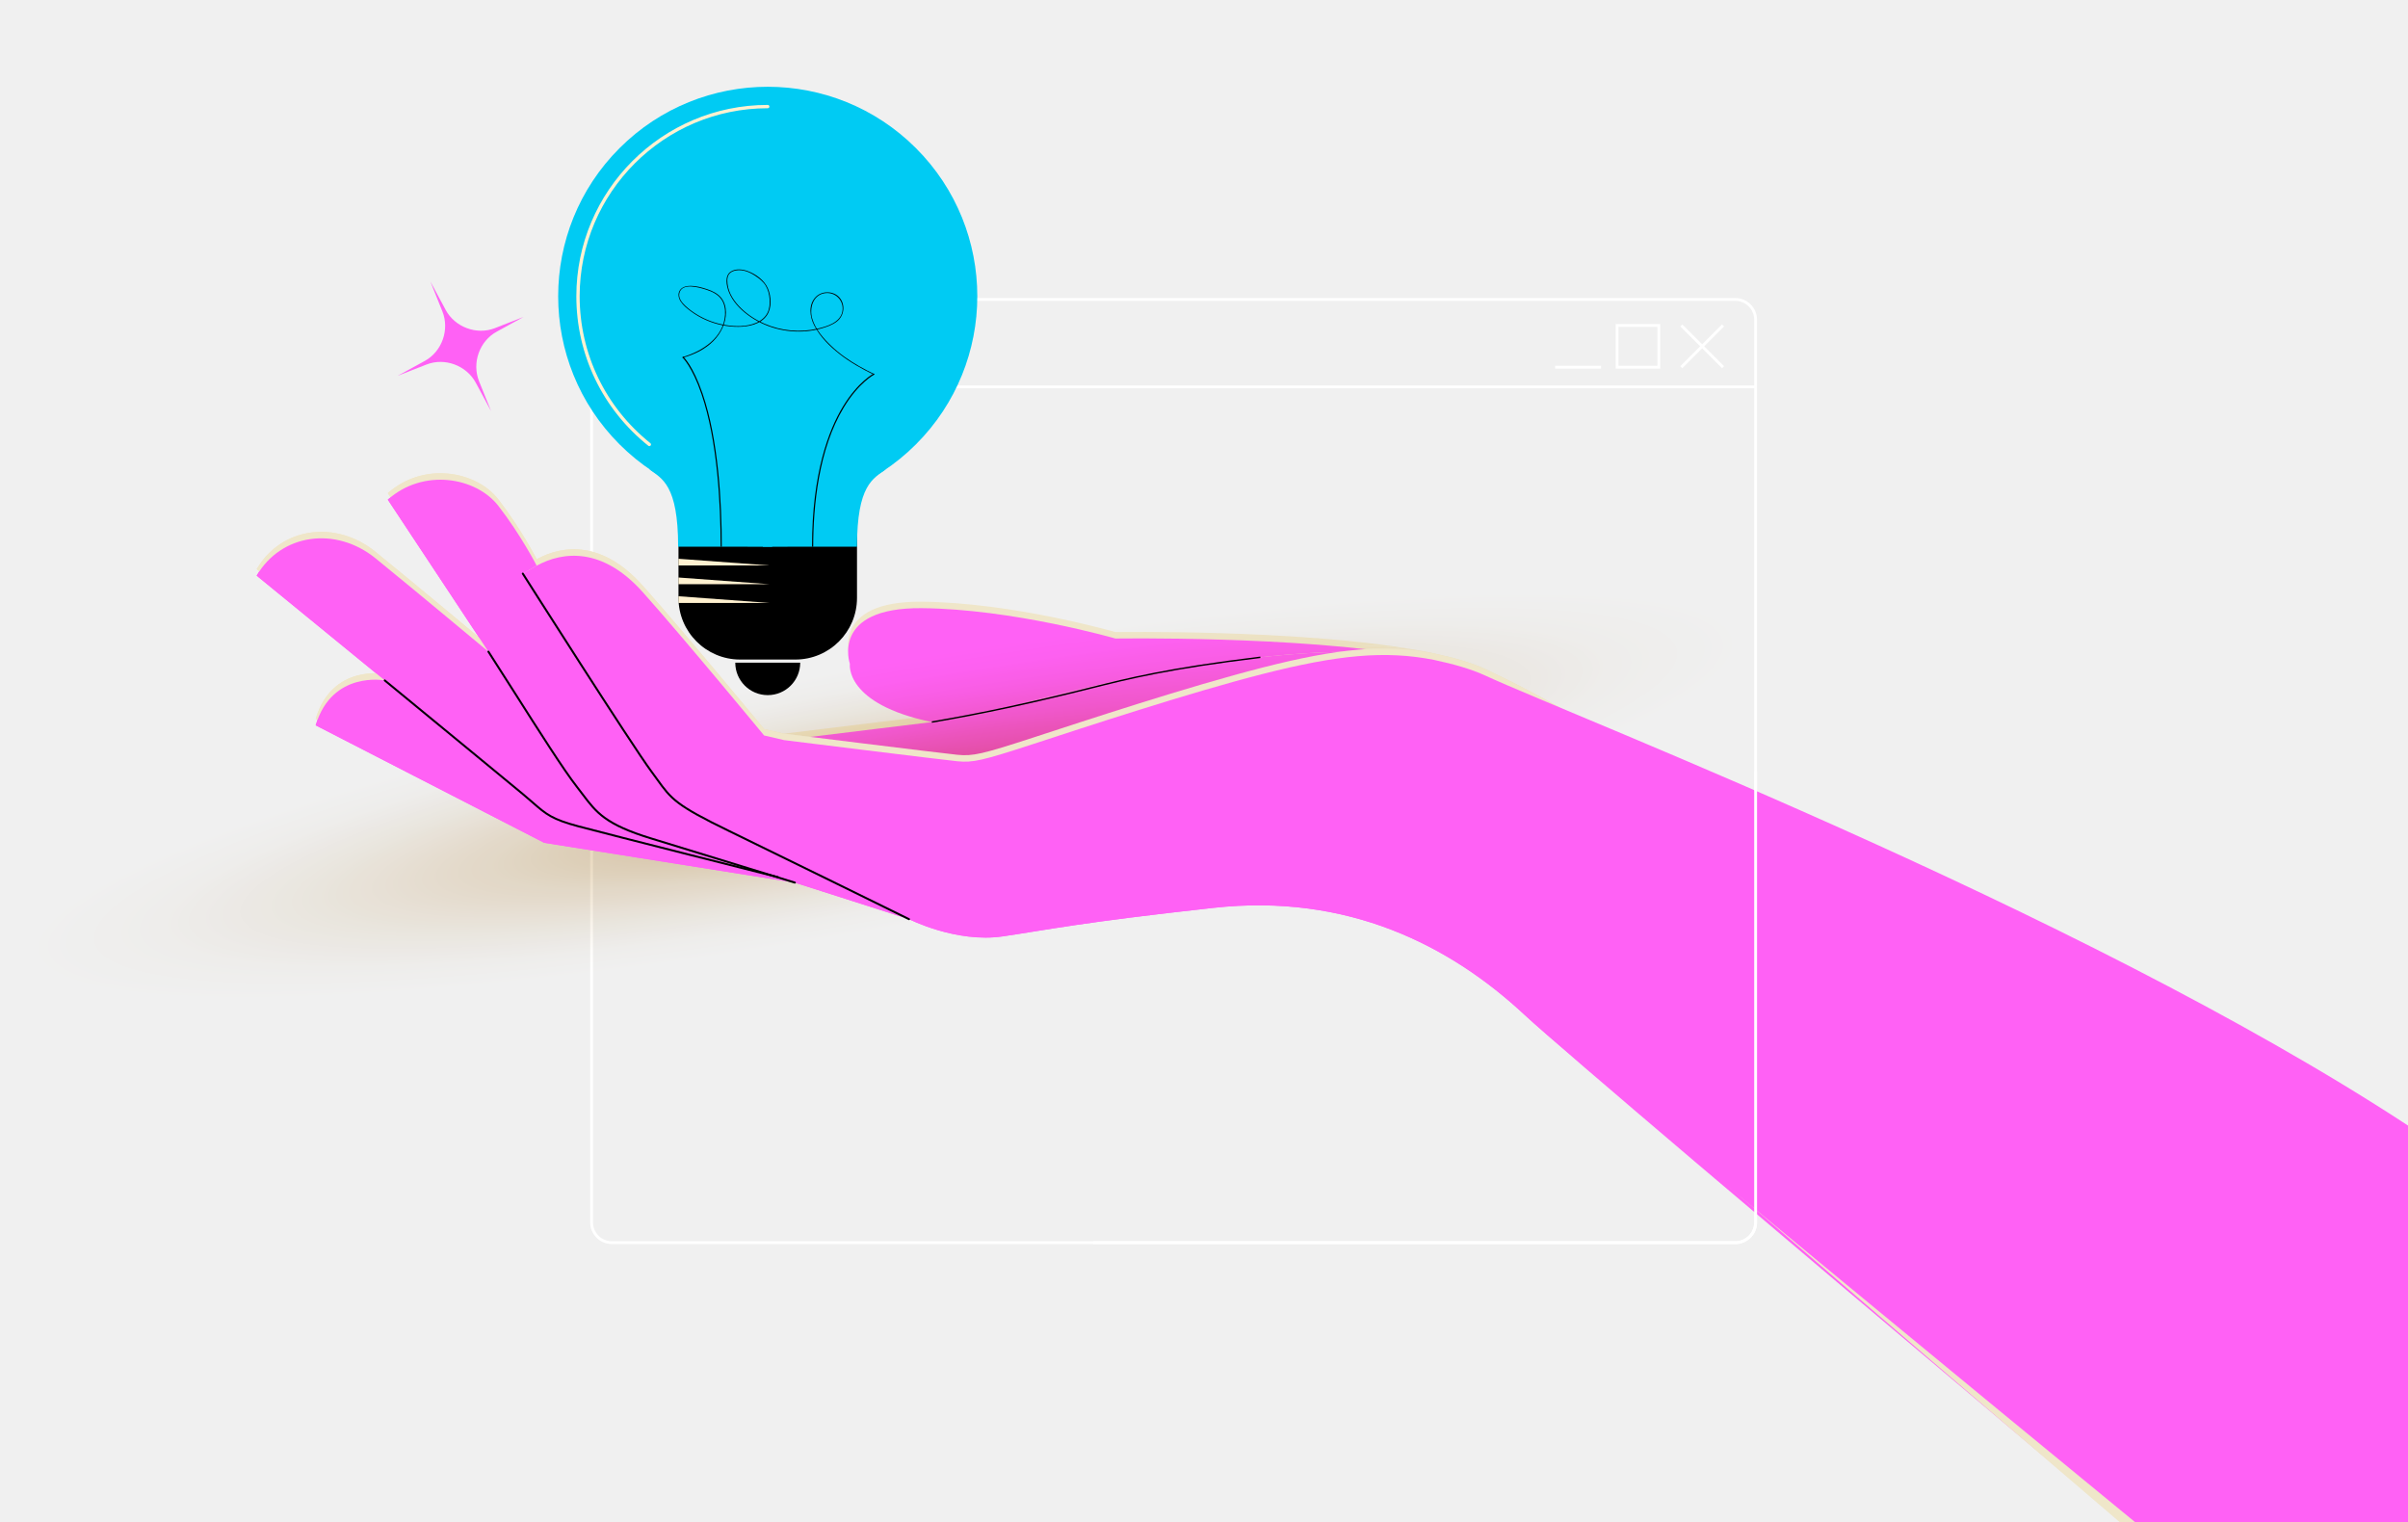
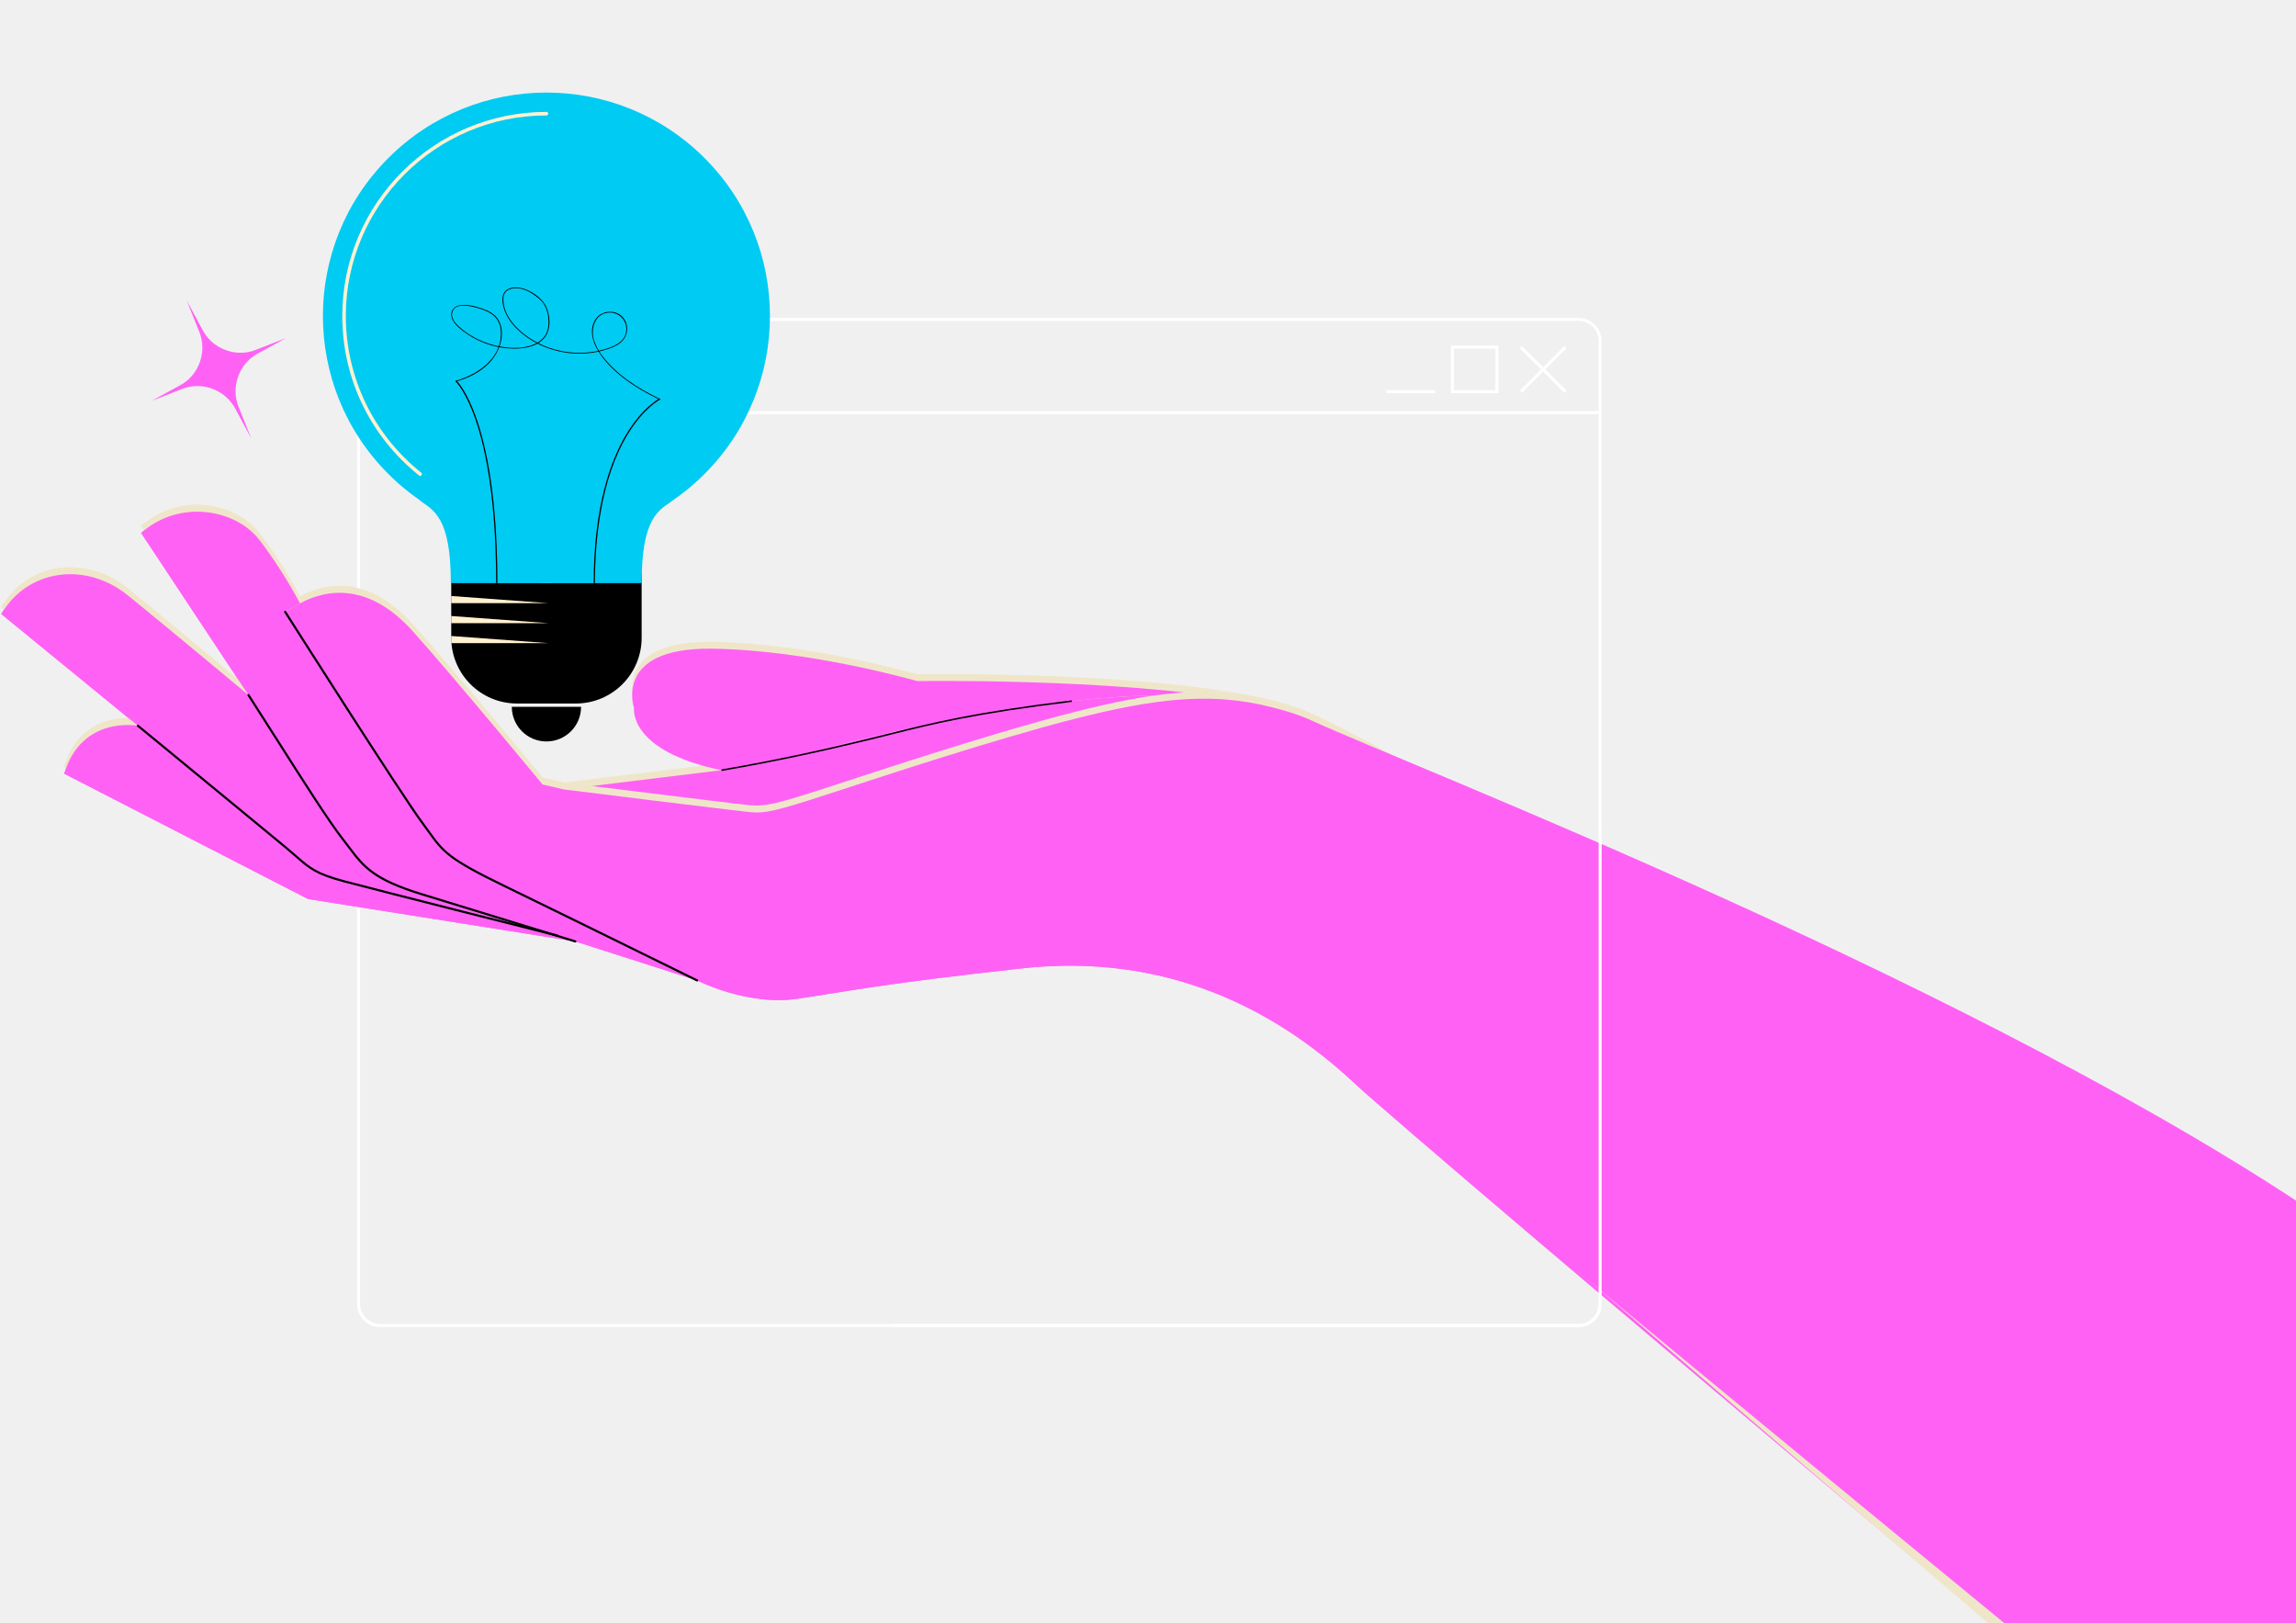
- <svg xmlns="http://www.w3.org/2000/svg" width="839" height="530" viewBox="0 0 839 530" fill="none">
-   <path d="M213.181 433.423H604.632C608.799 433.423 612.189 430.035 612.189 425.869V111.389C612.189 107.224 608.799 103.835 604.632 103.835H213.185C209.018 103.835 205.628 107.224 205.628 111.389V425.869C205.628 430.035 209.018 433.423 213.185 433.423H213.181ZM604.632 104.823C608.252 104.823 611.201 107.767 611.201 111.389V425.869C611.201 429.487 608.256 432.435 604.632 432.435H213.185C209.565 432.435 206.616 429.491 206.616 425.869V111.389C206.616 107.771 209.561 104.823 213.185 104.823H604.632Z" fill="white" />
-   <path d="M206.122 134.284H611.695V135.276H206.122V134.284Z" fill="white" />
-   <path d="M600 113.033L600.701 113.734L586.156 128.272L585.455 127.571L600 113.033Z" fill="white" />
-   <path d="M586.158 113.037L600.703 127.575L600.002 128.276L585.457 113.738L586.158 113.037Z" fill="white" />
-   <path d="M562.932 128.415H578.465V112.89H562.932V128.415ZM577.477 127.423H563.924V113.878H577.477V127.423Z" fill="white" />
-   <path d="M541.842 127.427H557.834V128.419H541.842V127.427Z" fill="white" />
-   <path d="M499.615 227.637C497.47 227.135 495.233 226.706 492.916 226.346C495.21 226.748 497.436 227.173 499.577 227.629C499.592 227.629 499.604 227.633 499.619 227.637H499.615Z" fill="#EFE6C9" />
-   <path d="M492.912 226.346C451.961 219.187 388.651 220.213 388.651 220.213C388.651 220.213 352.912 209.887 321.085 209.627C289.258 209.37 296.114 229.034 296.114 229.034C296.114 229.034 294.103 242.997 324.674 249.306C324.674 249.306 341.115 247.174 354.989 243.219C368.196 239.455 446.671 219.175 492.916 226.346H492.912Z" fill="#EFE6C9" />
-   <path d="M226.933 266.478C221.52 258.078 182.158 197.594 182.158 197.594L186.996 194.818C186.996 194.818 181.423 183.998 173.639 173.983C165.856 163.967 147.485 160.77 135.116 171.82L170.165 224.773C170.165 224.773 193.611 261.213 201.02 271.899C208.428 282.584 212.101 285.398 226.998 289.889C241.894 294.38 276.936 305.238 276.936 305.238L316.719 317.98C316.719 317.98 261.775 290.785 247.878 284.349C233.985 277.914 232.341 274.881 226.933 266.481V266.478Z" fill="#EFE6C9" />
-   <path d="M517.48 233.096C512.815 230.933 506.659 229.134 499.573 227.629C482.634 224.317 466.163 225.875 440.02 232.537C413.858 239.207 377.672 251.194 359.929 256.979C342.187 262.764 338.98 263.488 333.579 262.959C328.182 262.431 273.185 255.593 273.185 255.593L266.232 253.977C266.232 253.977 237.852 219.574 223.89 203.976C209.928 188.378 196.246 189.772 186.999 194.814L182.161 197.59C182.161 197.59 221.523 258.074 226.935 266.474C232.348 274.874 233.987 277.906 247.88 284.342C261.774 290.778 316.722 317.972 316.722 317.972C316.722 317.972 333.12 326.364 349.449 323.96C365.778 321.556 375.99 319.205 422.768 314.033C469.546 308.86 505.257 327.115 531.205 351.315C557.152 375.52 844 609 844 609L706.314 352.062C594.323 275.237 548.698 247.564 517.48 233.096Z" fill="#EFE6C9" />
-   <path d="M359.929 256.979C377.672 251.194 413.858 239.207 440.02 232.537C466.159 225.872 482.634 224.317 499.572 227.629C497.431 227.173 495.209 226.748 492.911 226.346C446.666 219.172 368.191 239.452 354.984 243.219C341.114 247.174 324.669 249.306 324.669 249.306L273.184 255.597C273.184 255.597 328.182 262.435 333.579 262.963C338.976 263.491 342.186 262.768 359.929 256.983V256.979Z" fill="#EFE6C9" />
-   <path d="M189.771 280.701C186.136 277.584 134.053 234.796 134.053 234.796C134.053 234.796 115.702 231.293 109.987 250.44L189.61 291.371L276.938 305.234C276.938 305.234 212.206 288.557 204.584 286.451C196.961 284.346 193.407 283.813 189.771 280.701Z" fill="#EFE6C9" />
-   <path d="M201.021 271.899C193.613 261.213 170.167 224.773 170.167 224.773C170.167 224.773 144.771 203.57 130.878 192.283C116.981 180.997 97.974 183.638 89.425 198.298L134.053 234.792C134.053 234.792 186.136 277.58 189.771 280.697C193.407 283.813 196.961 284.346 204.584 286.447C212.206 288.553 276.938 305.231 276.938 305.231C276.938 305.231 241.896 294.373 227 289.882C212.103 285.391 208.433 282.573 201.021 271.891V271.899Z" fill="#EFE6C9" />
-   <path d="M499.615 229.888C497.47 229.386 495.233 228.957 492.916 228.598C495.21 229 497.436 229.425 499.577 229.88C499.592 229.88 499.604 229.884 499.619 229.888H499.615Z" fill="#FF61F5" />
-   <path d="M492.912 228.598C451.961 221.438 388.651 222.464 388.651 222.464C388.651 222.464 352.912 212.138 321.085 211.878C289.258 211.622 296.114 231.285 296.114 231.285C296.114 231.285 294.103 245.248 324.674 251.558C324.674 251.558 341.115 249.425 354.989 245.47C368.196 241.707 446.671 221.427 492.916 228.598H492.912Z" fill="#FF61F5" />
-   <path d="M226.933 268.733C221.52 260.333 182.158 199.849 182.158 199.849L186.996 197.073C186.996 197.073 181.423 186.253 173.639 176.238C165.856 166.222 147.485 163.025 135.116 174.075L170.165 227.028C170.165 227.028 193.611 263.468 201.02 274.154C208.428 284.839 212.101 287.653 226.998 292.144C241.894 296.635 276.936 307.493 276.936 307.493L316.719 320.235C316.719 320.235 261.775 293.04 247.878 286.604C233.985 280.169 232.341 277.136 226.933 268.736V268.733Z" fill="#FF61F5" />
-   <path d="M517.48 235.351C512.815 233.188 506.659 231.389 499.573 229.884C482.634 226.572 466.163 228.13 440.02 234.792C413.858 241.462 377.672 253.449 359.929 259.234C342.187 265.019 338.98 265.743 333.579 265.214C328.182 264.686 273.185 257.848 273.185 257.848L266.232 256.232C266.232 256.232 237.852 221.829 223.89 206.231C209.928 190.633 196.246 192.027 186.999 197.069L182.161 199.845C182.161 199.845 221.523 260.329 226.935 268.729C232.348 277.129 233.987 280.161 247.88 286.597C261.774 293.033 316.722 320.227 316.722 320.227C316.722 320.227 333.12 328.619 349.449 326.215C365.778 323.811 375.99 321.46 422.768 316.288C469.546 311.115 505.257 329.37 531.205 353.57C557.152 377.775 845.5 619.5 845.5 619.5L706.314 354.313C594.323 277.489 548.698 249.816 517.48 235.347V235.351Z" fill="#FF61F5" />
-   <path d="M359.929 259.234C377.672 253.449 413.858 241.462 440.02 234.792C466.159 228.127 482.634 226.572 499.572 229.884C497.431 229.428 495.209 229.003 492.911 228.601C446.666 221.427 368.191 241.707 354.984 245.474C341.114 249.429 324.669 251.561 324.669 251.561L273.184 257.852C273.184 257.852 328.182 264.69 333.579 265.218C338.976 265.746 342.186 265.023 359.929 259.238V259.234Z" fill="#FF61F5" />
-   <path style="mix-blend-mode:multiply" d="M8.343 332.731C3.735 307.856 134.345 262.828 300.068 232.158C465.792 201.488 603.873 196.79 608.481 221.664C613.089 246.539 482.479 291.567 316.755 322.237C151.032 352.907 12.951 357.605 8.343 332.731Z" fill="url(#paint0_radial_38_46)" />
-   <path d="M189.771 282.956C186.136 279.839 134.053 237.051 134.053 237.051C134.053 237.051 115.702 233.548 109.987 252.695L189.61 293.626L276.938 307.489C276.938 307.489 212.206 290.812 204.584 288.706C196.961 286.601 193.407 286.069 189.771 282.956Z" fill="#FF61F5" />
-   <path d="M201.021 274.154C193.613 263.468 170.167 227.028 170.167 227.028C170.167 227.028 144.771 205.825 130.878 194.538C116.981 183.252 97.974 185.893 89.425 200.553L134.053 237.047C134.053 237.047 186.136 279.835 189.771 282.952C193.407 286.068 196.961 286.601 204.584 288.702C212.206 290.808 276.938 307.486 276.938 307.486C276.938 307.486 241.896 296.628 227 292.137C212.103 287.646 208.433 284.828 201.021 274.146V274.154Z" fill="#FF61F5" />
-   <path d="M226.933 266.478C221.52 258.078 182.158 197.594 182.158 197.594L186.996 194.818C186.996 194.818 181.423 183.998 173.639 173.983C165.856 163.967 147.485 160.77 135.116 171.82L170.165 224.773C170.165 224.773 193.611 261.213 201.02 271.899C208.428 282.584 212.101 285.398 226.998 289.889C241.894 294.38 276.936 305.238 276.936 305.238L316.719 317.98C316.719 317.98 261.775 290.785 247.878 284.349C233.985 277.914 232.341 274.881 226.933 266.481V266.478Z" fill="#EFE6C9" />
-   <path d="M517.48 233.096C512.815 230.933 506.659 229.134 499.573 227.629C482.634 224.317 466.163 225.875 440.02 232.537C413.858 239.207 377.672 251.194 359.929 256.979C342.187 262.764 338.98 263.488 333.579 262.959C328.182 262.431 273.185 255.593 273.185 255.593L266.232 253.977C266.232 253.977 237.852 219.574 223.89 203.976C209.928 188.378 196.246 189.772 186.999 194.814L182.161 197.59C182.161 197.59 221.523 258.074 226.935 266.474C232.348 274.874 233.987 277.906 247.88 284.342C261.774 290.778 316.722 317.972 316.722 317.972C316.722 317.972 333.12 326.364 349.449 323.96C365.778 321.556 375.99 319.205 422.768 314.033C469.546 308.86 505.257 327.115 531.205 351.315C557.152 375.52 844 620.5 844 620.5L706.314 352.062C594.323 275.237 548.698 247.564 517.48 233.096Z" fill="#EFE6C9" />
-   <path d="M189.771 280.701C186.136 277.584 134.053 234.796 134.053 234.796C134.053 234.796 115.702 231.293 109.987 250.44L189.61 291.371L276.938 305.234C276.938 305.234 212.206 288.557 204.584 286.451C196.961 284.346 193.407 283.813 189.771 280.701Z" fill="#EFE6C9" />
-   <path d="M201.021 271.899C193.613 261.213 170.167 224.773 170.167 224.773C170.167 224.773 144.771 203.57 130.878 192.283C116.981 180.997 97.974 183.638 89.425 198.298L134.053 234.792C134.053 234.792 186.136 277.58 189.771 280.697C193.407 283.813 196.961 284.346 204.584 286.447C212.206 288.553 276.938 305.231 276.938 305.231C276.938 305.231 241.896 294.373 227 289.882C212.103 285.391 208.433 282.573 201.021 271.891V271.899Z" fill="#EFE6C9" />
-   <path d="M226.933 268.733C221.52 260.333 182.158 199.849 182.158 199.849L186.996 197.073C186.996 197.073 181.423 186.253 173.639 176.238C165.856 166.222 147.485 163.025 135.116 174.075L170.165 227.028C170.165 227.028 193.611 263.468 201.02 274.154C208.428 284.839 212.101 287.653 226.998 292.144C241.894 296.635 276.936 307.493 276.936 307.493L316.719 320.235C316.719 320.235 261.775 293.04 247.878 286.604C233.985 280.169 232.341 277.136 226.933 268.736V268.733Z" fill="#FF61F5" />
-   <path d="M517.48 235.351C512.815 233.188 506.659 231.389 499.573 229.884C482.634 226.572 466.163 228.13 440.02 234.792C413.858 241.462 377.672 253.449 359.929 259.234C342.187 265.019 338.98 265.743 333.579 265.214C328.182 264.686 273.185 257.848 273.185 257.848L266.232 256.232C266.232 256.232 237.852 221.829 223.89 206.231C209.928 190.633 196.246 192.027 186.999 197.069L182.161 199.845C182.161 199.845 221.523 260.329 226.935 268.729C232.348 277.129 233.987 280.161 247.88 286.597C261.774 293.033 316.722 320.227 316.722 320.227C316.722 320.227 333.12 328.619 349.449 326.215C365.778 323.811 375.99 321.46 422.768 316.288C469.546 311.115 505.257 329.37 531.205 353.57C557.152 377.775 843 611.5 843 611.5L850 399.5C738.009 322.676 548.698 249.816 517.48 235.347V235.351Z" fill="#FF61F5" />
-   <path d="M189.771 282.956C186.136 279.839 134.053 237.051 134.053 237.051C134.053 237.051 115.702 233.548 109.987 252.695L189.61 293.626L276.938 307.489C276.938 307.489 212.206 290.812 204.584 288.706C196.961 286.601 193.407 286.069 189.771 282.956Z" fill="#FF61F5" />
-   <path d="M201.021 274.154C193.613 263.468 170.167 227.028 170.167 227.028C170.167 227.028 144.771 205.825 130.878 194.538C116.981 183.252 97.974 185.893 89.425 200.553L134.053 237.047C134.053 237.047 186.136 279.835 189.771 282.952C193.407 286.068 196.961 286.601 204.584 288.702C212.206 290.808 276.938 307.486 276.938 307.486C276.938 307.486 241.896 296.628 227 292.137C212.103 287.646 208.433 284.828 201.021 274.146V274.154Z" fill="#FF61F5" />
-   <path d="M316.718 320.579C316.845 320.579 316.967 320.507 317.029 320.384C317.113 320.212 317.044 320.005 316.872 319.921C316.45 319.714 274.549 299.09 254.063 289.143C235.654 280.203 234.164 278.136 229.219 271.282C228.625 270.463 227.955 269.533 227.212 268.526C220.394 259.337 182.832 200.258 182.453 199.661C182.349 199.5 182.135 199.45 181.974 199.554C181.813 199.657 181.763 199.872 181.867 200.032C182.246 200.63 219.819 259.728 226.653 268.939C227.396 269.939 228.066 270.869 228.656 271.688C233.678 278.652 235.191 280.754 253.761 289.767C274.242 299.71 316.144 320.334 316.565 320.541C316.615 320.564 316.669 320.576 316.718 320.576V320.579Z" fill="black" />
-   <path d="M276.94 307.838C277.089 307.838 277.223 307.742 277.273 307.593C277.331 307.409 277.227 307.218 277.043 307.16C276.725 307.061 245.078 297.298 227.106 291.811C211.144 286.941 208.03 282.814 203.311 276.566C202.675 275.727 202.02 274.858 201.3 273.94C196.81 268.223 188.027 254.402 179.531 241.033C176.298 235.948 173.245 231.147 170.464 226.84C170.361 226.679 170.147 226.633 169.986 226.737C169.825 226.84 169.779 227.055 169.882 227.215C172.663 231.519 175.716 236.32 178.945 241.404C187.449 254.785 196.243 268.625 200.756 274.364C201.476 275.28 202.127 276.145 202.759 276.983C207.559 283.339 210.726 287.539 226.903 292.474C244.875 297.96 276.522 307.723 276.84 307.823C276.875 307.834 276.909 307.838 276.944 307.838H276.94Z" fill="black" />
-   <path d="M271.074 305.943C271.228 305.943 271.369 305.839 271.412 305.682C271.457 305.499 271.346 305.307 271.159 305.261C270.576 305.116 212.966 290.571 201.724 287.577C192.458 285.111 190.535 283.431 185.889 279.376C184.885 278.499 183.744 277.504 182.384 276.374C176.224 271.259 161.209 258.924 145.316 245.861L134.277 236.787C134.128 236.664 133.909 236.687 133.791 236.833C133.672 236.978 133.691 237.2 133.836 237.319L144.876 246.393C160.769 259.456 175.784 271.792 181.943 276.907C183.299 278.032 184.433 279.024 185.437 279.897C190.029 283.909 192.129 285.739 201.548 288.247C212.794 291.241 270.412 305.786 270.99 305.931C271.017 305.939 271.048 305.943 271.074 305.943Z" fill="black" />
-   <path d="M324.712 251.803C343.65 248.598 359.787 244.881 373.071 241.668C375.443 241.094 377.794 240.504 380.066 239.934C393.396 236.584 407.182 233.119 439.174 229.237L439.113 228.747C407.09 232.633 393.289 236.098 379.943 239.455C377.672 240.026 375.324 240.615 372.953 241.19C359.676 244.402 343.55 248.116 324.628 251.316L324.712 251.803Z" fill="black" />
-   <path d="M380.906 433.423H604.632C608.799 433.423 612.189 430.035 612.189 425.869V268.629H611.197V425.869C611.197 429.487 608.252 432.436 604.628 432.436H380.906V433.423Z" fill="white" />
-   <path d="M215.867 154.815C187.352 126.314 187.352 80.106 215.867 51.605C244.381 23.104 290.613 23.104 319.127 51.605C347.642 80.106 347.642 126.314 319.127 154.815C290.613 183.316 244.381 183.316 215.867 154.815Z" fill="#00CBF3" />
-   <path d="M226.247 155.426C226.416 155.426 226.585 155.353 226.699 155.207C226.899 154.958 226.857 154.595 226.608 154.396C210.949 141.88 201.966 123.223 201.966 103.207C201.966 67.088 231.365 37.708 267.498 37.708C267.816 37.708 268.076 37.451 268.076 37.13C268.076 36.808 267.816 36.552 267.498 36.552C230.725 36.552 200.809 66.453 200.809 103.207C200.809 123.576 209.949 142.561 225.884 155.295C225.991 155.38 226.117 155.422 226.244 155.422L226.247 155.426Z" fill="#FFF1D0" />
-   <path d="M237.895 124.379C244.809 122.362 252.171 117.557 252.623 109.636C252.726 107.794 252.416 105.841 251.347 104.299C250.133 102.541 248.126 101.592 246.153 100.952C243.69 100.156 237.443 98.272 236.684 102.277C236.37 103.935 237.672 105.508 238.799 106.557C240.07 107.744 241.503 108.778 242.993 109.67C245.981 111.462 249.309 112.679 252.749 113.242C256.231 113.813 260.123 113.881 263.421 112.48C265.11 111.764 266.631 110.593 267.439 108.908C268.132 107.461 268.266 105.753 268.148 104.172C268.025 102.568 267.611 100.922 266.784 99.532C265.941 98.115 264.493 96.997 263.137 96.09C261.218 94.808 258.817 93.808 256.468 94.21C255.748 94.333 255.017 94.593 254.45 95.068C253.354 95.983 253.343 97.556 253.485 98.87C253.852 102.243 255.936 105.225 258.334 107.515C262.969 111.94 269.255 114.548 275.605 115.122C278.731 115.405 281.903 115.199 284.959 114.471C288.223 113.694 292.72 112.358 293.478 108.59C294.245 104.792 291.031 101.492 287.212 102.174C283.144 102.905 281.979 107.515 282.998 111.002C284.075 114.682 286.875 117.882 289.59 120.478C292.502 123.262 295.842 125.566 299.331 127.565C301.04 128.541 302.79 129.449 304.56 130.306C304.709 130.379 304.583 130.609 304.434 130.532C300.262 128.503 296.198 126.217 292.536 123.357C289.07 120.65 285.714 117.32 283.684 113.368C282.098 110.286 281.596 106.117 284.247 103.433C286.446 101.205 290.479 101.301 292.521 103.705C294.639 106.201 294.137 110.003 291.613 111.99C290.065 113.208 288.077 113.881 286.204 114.418C284.507 114.9 282.765 115.222 281.006 115.382C273.817 116.041 266.374 114.05 260.571 109.731C257.794 107.664 255.247 105.011 253.952 101.745C253.113 99.628 252.351 96.048 254.68 94.593C256.38 93.532 258.636 93.774 260.437 94.417C263.302 95.443 266.378 97.66 267.569 100.527C268.734 103.338 268.975 107.216 267.213 109.839C265.083 113.005 260.843 113.824 257.284 113.855C253.419 113.885 249.562 113.066 246.023 111.519C244.127 110.692 242.326 109.651 240.668 108.418C239.362 107.449 238.017 106.381 237.136 104.992C236.382 103.801 236.067 102.285 236.929 101.056C237.757 99.876 239.3 99.585 240.652 99.585C242.595 99.585 244.56 100.145 246.387 100.749C248.264 101.37 250.148 102.273 251.378 103.877C253.553 106.714 253.186 110.838 251.86 113.95C250.29 117.645 247.252 120.463 243.755 122.331C241.92 123.311 239.971 124.043 237.975 124.625C237.814 124.67 237.745 124.422 237.906 124.372L237.895 124.379Z" fill="black" />
-   <path d="M277.12 167.608H257.876C246.021 167.608 236.399 177.225 236.399 189.075V208.31C236.399 220.159 246.021 229.777 257.876 229.777H277.12C288.976 229.777 298.598 220.159 298.598 208.31V189.075C298.598 177.225 288.976 167.608 277.12 167.608Z" fill="black" />
-   <path d="M298.597 190.461C298.597 168.914 304.228 166.766 308.621 163.519H265.8V190.48L298.597 190.461Z" fill="#00CBF3" />
-   <path d="M236.276 190.461C236.276 168.914 230.645 166.766 226.251 163.519H269.072V190.48L236.276 190.461Z" fill="#00CBF3" />
-   <path d="M282.93 190.48H283.336C283.336 176.372 285.19 156.49 294.019 141.907C299.282 133.212 304.595 130.517 304.645 130.49L304.465 130.126C304.411 130.153 298.995 132.902 293.67 141.696C288.771 149.79 282.93 164.821 282.93 190.48Z" fill="black" />
-   <path d="M251.08 190.48H251.486C251.486 175.051 250.322 153.262 244.783 137.09C241.458 127.385 238.172 124.353 238.034 124.23L237.762 124.533C237.796 124.563 241.129 127.653 244.419 137.286C249.924 153.4 251.08 175.108 251.08 190.48Z" fill="black" />
-   <path d="M267.497 242.174C261.25 242.174 256.186 237.112 256.186 230.868H278.812C278.812 237.112 273.749 242.174 267.501 242.174H267.497Z" fill="black" />
-   <path d="M236.397 197.008H268.236L236.397 194.665V197.008Z" fill="#FFF1D0" />
-   <path d="M236.397 203.539H268.236L236.397 201.196V203.539Z" fill="#FFF1D0" />
-   <path d="M236.397 210.067H268.236L236.397 207.724V210.067Z" fill="#FFF1D0" />
-   <path d="M154.137 108.483L149.95 98.066L155.27 107.955C158.522 114 166.088 116.807 172.446 114.318L182.463 110.397L173.032 115.57C167.049 118.855 164.356 126.458 166.915 132.825L171.102 143.243L165.781 133.354C162.529 127.308 154.964 124.502 148.605 126.991L138.589 130.911L148.019 125.739C154.003 122.454 156.695 114.85 154.137 108.483Z" fill="#FF61F5" />
-   <defs>
-     <radialGradient id="paint0_radial_38_46" cx="0" cy="0" r="1" gradientUnits="userSpaceOnUse" gradientTransform="translate(308.534 277.248) rotate(-10.485) scale(305.253 45.7669)">
-       <stop stop-color="#D5B582" />
-       <stop offset="0.03" stop-color="#D7B888" />
-       <stop offset="0.25" stop-color="#E5D1B2" />
-       <stop offset="0.46" stop-color="#F0E5D3" />
-       <stop offset="0.66" stop-color="#F8F3EB" />
-       <stop offset="0.84" stop-color="#FDFCFA" />
-       <stop offset="1" stop-color="white" />
-     </radialGradient>
-   </defs>
+ <svg xmlns="http://www.w3.org/2000/svg" width="750" height="530" viewBox="0 0 750 530" fill="none">
+   <path d="M124.18 433.423H515.631C519.799 433.423 523.188 430.035 523.188 425.869V111.389C523.188 107.224 519.799 103.835 515.631 103.835H124.184C120.017 103.835 116.627 107.224 116.627 111.389V425.869C116.627 430.035 120.017 433.423 124.184 433.423H124.18ZM515.631 104.823C519.251 104.823 522.2 107.767 522.2 111.389V425.869C522.2 429.487 519.255 432.435 515.631 432.435H124.184C120.564 432.435 117.615 429.491 117.615 425.869V111.389C117.615 107.771 120.56 104.823 124.184 104.823H515.631Z" fill="white" />
+   <path d="M117.121 134.284H522.694V135.276H117.121V134.284Z" fill="white" />
+   <path d="M510.998 113.033L511.699 113.734L497.154 128.272L496.453 127.571L510.998 113.033Z" fill="white" />
+   <path d="M497.157 113.037L511.702 127.575L511.001 128.276L496.456 113.738L497.157 113.037Z" fill="white" />
+   <path d="M473.931 128.415H489.464V112.89H473.931V128.415ZM488.476 127.423H474.923V113.878H488.476V127.423Z" fill="white" />
+   <path d="M452.841 127.427H468.833V128.419H452.841V127.427Z" fill="white" />
+   <path d="M410.615 227.637C408.47 227.135 406.233 226.706 403.916 226.346C406.21 226.748 408.436 227.173 410.577 227.629C410.592 227.629 410.604 227.633 410.619 227.637H410.615Z" fill="#EFE6C9" />
+   <path d="M403.912 226.346C362.961 219.187 299.651 220.213 299.651 220.213C299.651 220.213 263.912 209.887 232.085 209.627C200.258 209.37 207.114 229.034 207.114 229.034C207.114 229.034 205.103 242.997 235.674 249.306C235.674 249.306 252.115 247.174 265.989 243.219C279.196 239.455 357.671 219.175 403.916 226.346H403.912Z" fill="#EFE6C9" />
+   <path d="M137.932 266.478C132.519 258.078 93.157 197.594 93.157 197.594L97.995 194.818C97.995 194.818 92.422 183.998 84.638 173.983C76.855 163.967 58.484 160.77 46.115 171.82L81.164 224.773C81.164 224.773 104.61 261.213 112.019 271.899C119.427 282.584 123.1 285.398 137.997 289.889C152.893 294.38 187.935 305.238 187.935 305.238L227.718 317.98C227.718 317.98 172.774 290.785 158.877 284.349C144.984 277.914 143.34 274.881 137.932 266.481V266.478Z" fill="#EFE6C9" />
+   <path d="M428.48 233.096C423.815 230.933 417.659 229.134 410.573 227.629C393.634 224.317 377.163 225.875 351.02 232.537C324.858 239.207 288.672 251.194 270.929 256.979C253.187 262.764 249.98 263.488 244.579 262.959C239.182 262.431 184.185 255.593 184.185 255.593L177.232 253.977C177.232 253.977 148.852 219.574 134.89 203.976C120.928 188.378 107.246 189.772 97.999 194.814L93.161 197.59C93.161 197.59 132.523 258.074 137.935 266.474C143.348 274.874 144.987 277.906 158.88 284.342C172.774 290.778 227.722 317.972 227.722 317.972C227.722 317.972 244.12 326.364 260.449 323.96C276.778 321.556 286.99 319.205 333.768 314.033C380.546 308.86 416.257 327.115 442.205 351.315C468.152 375.52 755 609 755 609L617.314 352.062C505.323 275.237 459.698 247.564 428.48 233.096Z" fill="#EFE6C9" />
+   <path d="M270.929 256.979C288.672 251.194 324.858 239.207 351.02 232.537C377.159 225.872 393.634 224.317 410.572 227.629C408.431 227.173 406.209 226.748 403.911 226.346C357.666 219.172 279.191 239.452 265.984 243.219C252.114 247.174 235.669 249.306 235.669 249.306L184.184 255.597C184.184 255.597 239.182 262.435 244.579 262.963C249.976 263.491 253.186 262.768 270.929 256.983V256.979Z" fill="#EFE6C9" />
+   <path d="M100.772 280.701C97.137 277.584 45.054 234.796 45.054 234.796C45.054 234.796 26.703 231.293 20.988 250.44L100.611 291.371L187.938 305.234C187.938 305.234 123.207 288.557 115.585 286.451C107.962 284.346 104.407 283.813 100.772 280.701Z" fill="#EFE6C9" />
+   <path d="M112.022 271.899C104.614 261.213 81.168 224.773 81.168 224.773C81.168 224.773 55.772 203.57 41.879 192.283C27.982 180.997 8.975 183.638 0.426 198.298L45.054 234.792C45.054 234.792 97.137 277.58 100.772 280.697C104.407 283.813 107.962 284.346 115.585 286.447C123.207 288.553 187.938 305.231 187.938 305.231C187.938 305.231 152.897 294.373 138.001 289.882C123.104 285.391 119.434 282.573 112.022 271.891V271.899Z" fill="#EFE6C9" />
+   <path d="M410.615 229.888C408.47 229.386 406.233 228.957 403.916 228.598C406.21 229 408.436 229.425 410.577 229.88C410.592 229.88 410.604 229.884 410.619 229.888H410.615Z" fill="#FF61F5" />
+   <path d="M403.912 228.598C362.961 221.438 299.651 222.464 299.651 222.464C299.651 222.464 263.912 212.138 232.085 211.878C200.258 211.622 207.114 231.285 207.114 231.285C207.114 231.285 205.103 245.248 235.674 251.558C235.674 251.558 252.115 249.425 265.989 245.47C279.196 241.707 357.671 221.427 403.916 228.598H403.912Z" fill="#FF61F5" />
+   <path d="M137.932 268.733C132.519 260.333 93.157 199.849 93.157 199.849L97.995 197.073C97.995 197.073 92.422 186.253 84.638 176.238C76.855 166.222 58.484 163.025 46.115 174.075L81.164 227.028C81.164 227.028 104.61 263.468 112.019 274.154C119.427 284.839 123.1 287.653 137.997 292.144C152.893 296.635 187.935 307.493 187.935 307.493L227.718 320.235C227.718 320.235 172.774 293.04 158.877 286.604C144.984 280.169 143.34 277.136 137.932 268.736V268.733Z" fill="#FF61F5" />
+   <path d="M428.48 235.351C423.815 233.188 417.659 231.389 410.573 229.884C393.634 226.572 377.163 228.13 351.02 234.792C324.858 241.462 288.672 253.449 270.929 259.234C253.187 265.019 249.98 265.743 244.579 265.214C239.182 264.686 184.185 257.848 184.185 257.848L177.232 256.232C177.232 256.232 148.852 221.829 134.89 206.231C120.928 190.633 107.246 192.027 97.999 197.069L93.161 199.845C93.161 199.845 132.523 260.329 137.935 268.729C143.348 277.129 144.987 280.161 158.88 286.597C172.774 293.033 227.722 320.227 227.722 320.227C227.722 320.227 244.12 328.619 260.449 326.215C276.778 323.811 286.99 321.46 333.768 316.288C380.546 311.115 416.257 329.37 442.205 353.57C468.152 377.775 756.5 619.5 756.5 619.5L617.314 354.313C505.323 277.489 459.698 249.816 428.48 235.347V235.351Z" fill="#FF61F5" />
+   <path d="M270.929 259.234C288.672 253.449 324.858 241.462 351.02 234.792C377.159 228.127 393.634 226.572 410.572 229.884C408.431 229.428 406.209 229.003 403.911 228.601C357.666 221.427 279.191 241.707 265.984 245.474C252.114 249.429 235.669 251.561 235.669 251.561L184.184 257.852C184.184 257.852 239.182 264.69 244.579 265.218C249.976 265.746 253.186 265.023 270.929 259.238V259.234Z" fill="#FF61F5" />
+   <path d="M100.772 282.956C97.137 279.839 45.054 237.051 45.054 237.051C45.054 237.051 26.703 233.548 20.988 252.695L100.611 293.626L187.938 307.489C187.938 307.489 123.207 290.812 115.585 288.706C107.962 286.601 104.407 286.069 100.772 282.956Z" fill="#FF61F5" />
+   <path d="M112.022 274.154C104.614 263.468 81.168 227.028 81.168 227.028C81.168 227.028 55.772 205.825 41.879 194.538C27.982 183.252 8.975 185.893 0.426 200.553L45.054 237.047C45.054 237.047 97.137 279.835 100.772 282.952C104.407 286.068 107.962 286.601 115.585 288.702C123.207 290.808 187.938 307.486 187.938 307.486C187.938 307.486 152.897 296.628 138.001 292.137C123.104 287.646 119.434 284.828 112.022 274.146V274.154Z" fill="#FF61F5" />
+   <path d="M137.932 266.478C132.519 258.078 93.157 197.594 93.157 197.594L97.995 194.818C97.995 194.818 92.422 183.998 84.638 173.983C76.855 163.967 58.484 160.77 46.115 171.82L81.164 224.773C81.164 224.773 104.61 261.213 112.019 271.899C119.427 282.584 123.1 285.398 137.997 289.889C152.893 294.38 187.935 305.238 187.935 305.238L227.718 317.98C227.718 317.98 172.774 290.785 158.877 284.349C144.984 277.914 143.34 274.881 137.932 266.481V266.478Z" fill="#EFE6C9" />
+   <path d="M428.48 233.096C423.815 230.933 417.659 229.134 410.573 227.629C393.634 224.317 377.163 225.875 351.02 232.537C324.858 239.207 288.672 251.194 270.929 256.979C253.187 262.764 249.98 263.488 244.579 262.959C239.182 262.431 184.185 255.593 184.185 255.593L177.232 253.977C177.232 253.977 148.852 219.574 134.89 203.976C120.928 188.378 107.246 189.772 97.999 194.814L93.161 197.59C93.161 197.59 132.523 258.074 137.935 266.474C143.348 274.874 144.987 277.906 158.88 284.342C172.774 290.778 227.722 317.972 227.722 317.972C227.722 317.972 244.12 326.364 260.449 323.96C276.778 321.556 286.99 319.205 333.768 314.033C380.546 308.86 416.257 327.115 442.205 351.315C468.152 375.52 755 620.5 755 620.5L617.314 352.062C505.323 275.237 459.698 247.564 428.48 233.096Z" fill="#EFE6C9" />
+   <path d="M100.772 280.701C97.137 277.584 45.054 234.796 45.054 234.796C45.054 234.796 26.703 231.293 20.988 250.44L100.611 291.371L187.938 305.234C187.938 305.234 123.207 288.557 115.585 286.451C107.962 284.346 104.407 283.813 100.772 280.701Z" fill="#EFE6C9" />
+   <path d="M112.022 271.899C104.614 261.213 81.168 224.773 81.168 224.773C81.168 224.773 55.772 203.57 41.879 192.283C27.982 180.997 8.975 183.638 0.426 198.298L45.054 234.792C45.054 234.792 97.137 277.58 100.772 280.697C104.407 283.813 107.962 284.346 115.585 286.447C123.207 288.553 187.938 305.231 187.938 305.231C187.938 305.231 152.897 294.373 138.001 289.882C123.104 285.391 119.434 282.573 112.022 271.891V271.899Z" fill="#EFE6C9" />
+   <path d="M137.932 268.733C132.519 260.333 93.157 199.849 93.157 199.849L97.995 197.073C97.995 197.073 92.422 186.253 84.638 176.238C76.855 166.222 58.484 163.025 46.115 174.075L81.164 227.028C81.164 227.028 104.61 263.468 112.019 274.154C119.427 284.839 123.1 287.653 137.997 292.144C152.893 296.635 187.935 307.493 187.935 307.493L227.718 320.235C227.718 320.235 172.774 293.04 158.877 286.604C144.984 280.169 143.34 277.136 137.932 268.736V268.733Z" fill="#FF61F5" />
+   <path d="M428.48 235.351C423.815 233.188 417.659 231.389 410.573 229.884C393.634 226.572 377.163 228.13 351.02 234.792C324.858 241.462 288.672 253.449 270.929 259.234C253.187 265.019 249.98 265.743 244.579 265.214C239.182 264.686 184.185 257.848 184.185 257.848L177.232 256.232C177.232 256.232 148.852 221.829 134.89 206.231C120.928 190.633 107.246 192.027 97.999 197.069L93.161 199.845C93.161 199.845 132.523 260.329 137.935 268.729C143.348 277.129 144.987 280.161 158.88 286.597C172.774 293.033 227.722 320.227 227.722 320.227C227.722 320.227 244.12 328.619 260.449 326.215C276.778 323.811 286.99 321.46 333.768 316.288C380.546 311.115 416.257 329.37 442.205 353.57C468.152 377.775 754 611.5 754 611.5L761 399.5C649.009 322.676 459.698 249.816 428.48 235.347V235.351Z" fill="#FF61F5" />
+   <path d="M100.772 282.956C97.137 279.839 45.054 237.051 45.054 237.051C45.054 237.051 26.703 233.548 20.988 252.695L100.611 293.626L187.938 307.489C187.938 307.489 123.207 290.812 115.585 288.706C107.962 286.601 104.407 286.069 100.772 282.956Z" fill="#FF61F5" />
+   <path d="M112.022 274.154C104.614 263.468 81.168 227.028 81.168 227.028C81.168 227.028 55.772 205.825 41.879 194.538C27.982 183.252 8.975 185.893 0.426 200.553L45.054 237.047C45.054 237.047 97.137 279.835 100.772 282.952C104.407 286.068 107.962 286.601 115.585 288.702C123.207 290.808 187.938 307.486 187.938 307.486C187.938 307.486 152.897 296.628 138.001 292.137C123.104 287.646 119.434 284.828 112.022 274.146V274.154Z" fill="#FF61F5" />
+   <path d="M227.717 320.579C227.844 320.579 227.966 320.507 228.028 320.384C228.112 320.212 228.043 320.005 227.871 319.921C227.449 319.714 185.548 299.09 165.062 289.143C146.653 280.203 145.163 278.136 140.218 271.282C139.624 270.463 138.954 269.533 138.211 268.526C131.393 259.337 93.831 200.258 93.452 199.661C93.348 199.5 93.134 199.45 92.973 199.554C92.812 199.657 92.762 199.872 92.866 200.032C93.245 200.63 130.818 259.728 137.652 268.939C138.395 269.939 139.065 270.869 139.655 271.688C144.677 278.652 146.19 280.754 164.76 289.767C185.241 299.71 227.143 320.334 227.564 320.541C227.614 320.564 227.668 320.576 227.717 320.576V320.579Z" fill="black" />
+   <path d="M187.938 307.838C188.087 307.838 188.221 307.742 188.271 307.593C188.329 307.409 188.225 307.218 188.041 307.16C187.723 307.061 156.076 297.298 138.104 291.811C122.142 286.941 119.028 282.814 114.309 276.566C113.673 275.727 113.018 274.858 112.298 273.94C107.808 268.223 99.025 254.402 90.529 241.033C87.296 235.948 84.243 231.147 81.463 226.84C81.359 226.679 81.145 226.633 80.984 226.737C80.823 226.84 80.777 227.055 80.88 227.215C83.661 231.519 86.714 236.32 89.943 241.404C98.447 254.785 107.242 268.625 111.754 274.364C112.474 275.28 113.125 276.145 113.757 276.983C118.557 283.339 121.725 287.539 137.901 292.474C155.873 297.96 187.52 307.723 187.838 307.823C187.873 307.834 187.907 307.838 187.942 307.838H187.938Z" fill="black" />
+   <path d="M182.073 305.943C182.227 305.943 182.368 305.839 182.411 305.682C182.457 305.499 182.345 305.307 182.158 305.261C181.575 305.116 123.965 290.571 112.723 287.577C103.457 285.111 101.534 283.431 96.888 279.376C95.884 278.499 94.743 277.504 93.383 276.374C87.223 271.259 72.208 258.924 56.316 245.861L45.276 236.787C45.127 236.664 44.908 236.687 44.79 236.833C44.671 236.978 44.69 237.2 44.836 237.319L55.875 246.393C71.767 259.456 86.783 271.792 92.942 276.907C94.298 278.032 95.432 279.024 96.436 279.897C101.028 283.909 103.128 285.739 112.547 288.247C123.793 291.241 181.411 305.786 181.989 305.931C182.016 305.939 182.047 305.943 182.073 305.943Z" fill="black" />
+   <path d="M235.712 251.803C254.65 248.598 270.787 244.881 284.071 241.668C286.443 241.094 288.794 240.504 291.066 239.934C304.396 236.584 318.182 233.119 350.174 229.237L350.113 228.747C318.09 232.633 304.289 236.098 290.943 239.455C288.672 240.026 286.324 240.615 283.953 241.19C270.676 244.402 254.55 248.116 235.628 251.316L235.712 251.803Z" fill="black" />
+   <path d="M291.905 433.423H515.631C519.799 433.423 523.188 430.035 523.188 425.869V268.629H522.196V425.869C522.196 429.487 519.251 432.436 515.627 432.436H291.905V433.423Z" fill="white" />
+   <path d="M126.867 154.815C98.352 126.314 98.352 80.106 126.867 51.605C155.381 23.104 201.613 23.104 230.127 51.605C258.642 80.106 258.642 126.314 230.127 154.815C201.613 183.316 155.381 183.316 126.867 154.815Z" fill="#00CBF3" />
+   <path d="M137.247 155.426C137.416 155.426 137.585 155.353 137.699 155.207C137.899 154.958 137.857 154.595 137.608 154.396C121.949 141.88 112.966 123.223 112.966 103.207C112.966 67.088 142.365 37.708 178.498 37.708C178.816 37.708 179.076 37.451 179.076 37.13C179.076 36.808 178.816 36.552 178.498 36.552C141.725 36.552 111.809 66.453 111.809 103.207C111.809 123.576 120.949 142.561 136.884 155.295C136.991 155.38 137.117 155.422 137.244 155.422L137.247 155.426Z" fill="#FFF1D0" />
+   <path d="M148.895 124.379C155.809 122.362 163.171 117.557 163.623 109.636C163.726 107.794 163.416 105.841 162.347 104.299C161.133 102.541 159.126 101.592 157.153 100.952C154.69 100.156 148.443 98.272 147.684 102.277C147.37 103.935 148.672 105.508 149.799 106.557C151.07 107.744 152.503 108.778 153.993 109.67C156.981 111.462 160.309 112.679 163.749 113.242C167.231 113.813 171.123 113.881 174.421 112.48C176.11 111.764 177.631 110.593 178.439 108.908C179.132 107.461 179.266 105.753 179.148 104.172C179.025 102.568 178.611 100.922 177.784 99.532C176.941 98.115 175.493 96.997 174.137 96.09C172.218 94.808 169.817 93.808 167.468 94.21C166.748 94.333 166.017 94.593 165.45 95.068C164.354 95.983 164.343 97.556 164.485 98.87C164.852 102.243 166.936 105.225 169.334 107.515C173.969 111.94 180.255 114.548 186.605 115.122C189.731 115.405 192.903 115.199 195.959 114.471C199.223 113.694 203.72 112.358 204.478 108.59C205.245 104.792 202.031 101.492 198.212 102.174C194.144 102.905 192.979 107.515 193.998 111.002C195.075 114.682 197.875 117.882 200.59 120.478C203.502 123.262 206.842 125.566 210.331 127.565C212.04 128.541 213.79 129.449 215.56 130.306C215.709 130.379 215.583 130.609 215.434 130.532C211.262 128.503 207.198 126.217 203.536 123.357C200.07 120.65 196.714 117.32 194.684 113.368C193.098 110.286 192.596 106.117 195.247 103.433C197.446 101.205 201.479 101.301 203.521 103.705C205.639 106.201 205.137 110.003 202.613 111.99C201.065 113.208 199.077 113.881 197.204 114.418C195.507 114.9 193.765 115.222 192.006 115.382C184.817 116.041 177.374 114.05 171.571 109.731C168.794 107.664 166.247 105.011 164.952 101.745C164.113 99.628 163.351 96.048 165.68 94.593C167.38 93.532 169.636 93.774 171.437 94.417C174.302 95.443 177.378 97.66 178.569 100.527C179.734 103.338 179.975 107.216 178.213 109.839C176.083 113.005 171.843 113.824 168.284 113.855C164.419 113.885 160.562 113.066 157.023 111.519C155.127 110.692 153.326 109.651 151.668 108.418C150.362 107.449 149.017 106.381 148.136 104.992C147.382 103.801 147.067 102.285 147.929 101.056C148.757 99.876 150.3 99.585 151.652 99.585C153.595 99.585 155.56 100.145 157.387 100.749C159.264 101.37 161.148 102.273 162.378 103.877C164.553 106.714 164.186 110.838 162.86 113.95C161.29 117.645 158.252 120.463 154.755 122.331C152.92 123.311 150.971 124.043 148.975 124.625C148.814 124.67 148.745 124.422 148.906 124.372L148.895 124.379Z" fill="black" />
+   <path d="M188.119 167.608H168.875C157.02 167.608 147.398 177.225 147.398 189.075V208.31C147.398 220.159 157.02 229.777 168.875 229.777H188.119C199.975 229.777 209.597 220.159 209.597 208.31V189.075C209.597 177.225 199.975 167.608 188.119 167.608Z" fill="black" />
+   <path d="M209.597 190.461C209.597 168.914 215.228 166.766 219.621 163.519H176.8V190.48L209.597 190.461Z" fill="#00CBF3" />
+   <path d="M147.275 190.461C147.275 168.914 141.644 166.766 137.25 163.519H180.071V190.48L147.275 190.461Z" fill="#00CBF3" />
+   <path d="M193.931 190.48H194.337C194.337 176.372 196.191 156.49 205.02 141.907C210.283 133.212 215.596 130.517 215.646 130.49L215.465 130.126C215.412 130.153 209.996 132.902 204.671 141.696C199.772 149.79 193.931 164.821 193.931 190.48Z" fill="black" />
+   <path d="M162.079 190.48H162.485C162.485 175.051 161.321 153.262 155.782 137.09C152.457 127.385 149.171 124.353 149.033 124.23L148.761 124.533C148.795 124.563 152.128 127.653 155.418 137.286C160.923 153.4 162.079 175.108 162.079 190.48Z" fill="black" />
+   <path d="M178.497 242.174C172.25 242.174 167.186 237.112 167.186 230.868H189.812C189.812 237.112 184.749 242.174 178.501 242.174H178.497Z" fill="black" />
+   <path d="M147.397 197.008H179.236L147.397 194.665V197.008Z" fill="#FFF1D0" />
+   <path d="M147.397 203.539H179.236L147.397 201.196V203.539Z" fill="#FFF1D0" />
+   <path d="M147.397 210.067H179.236L147.397 207.724V210.067Z" fill="#FFF1D0" />
+   <path d="M65.138 108.483L60.951 98.066L66.271 107.955C69.523 114 77.089 116.807 83.447 114.318L93.464 110.397L84.033 115.57C78.05 118.855 75.357 126.458 77.916 132.825L82.103 143.243L76.782 133.354C73.53 127.308 65.965 124.502 59.606 126.991L49.59 130.911L59.02 125.739C65.004 122.454 67.696 114.85 65.138 108.483Z" fill="#FF61F5" />
</svg>
